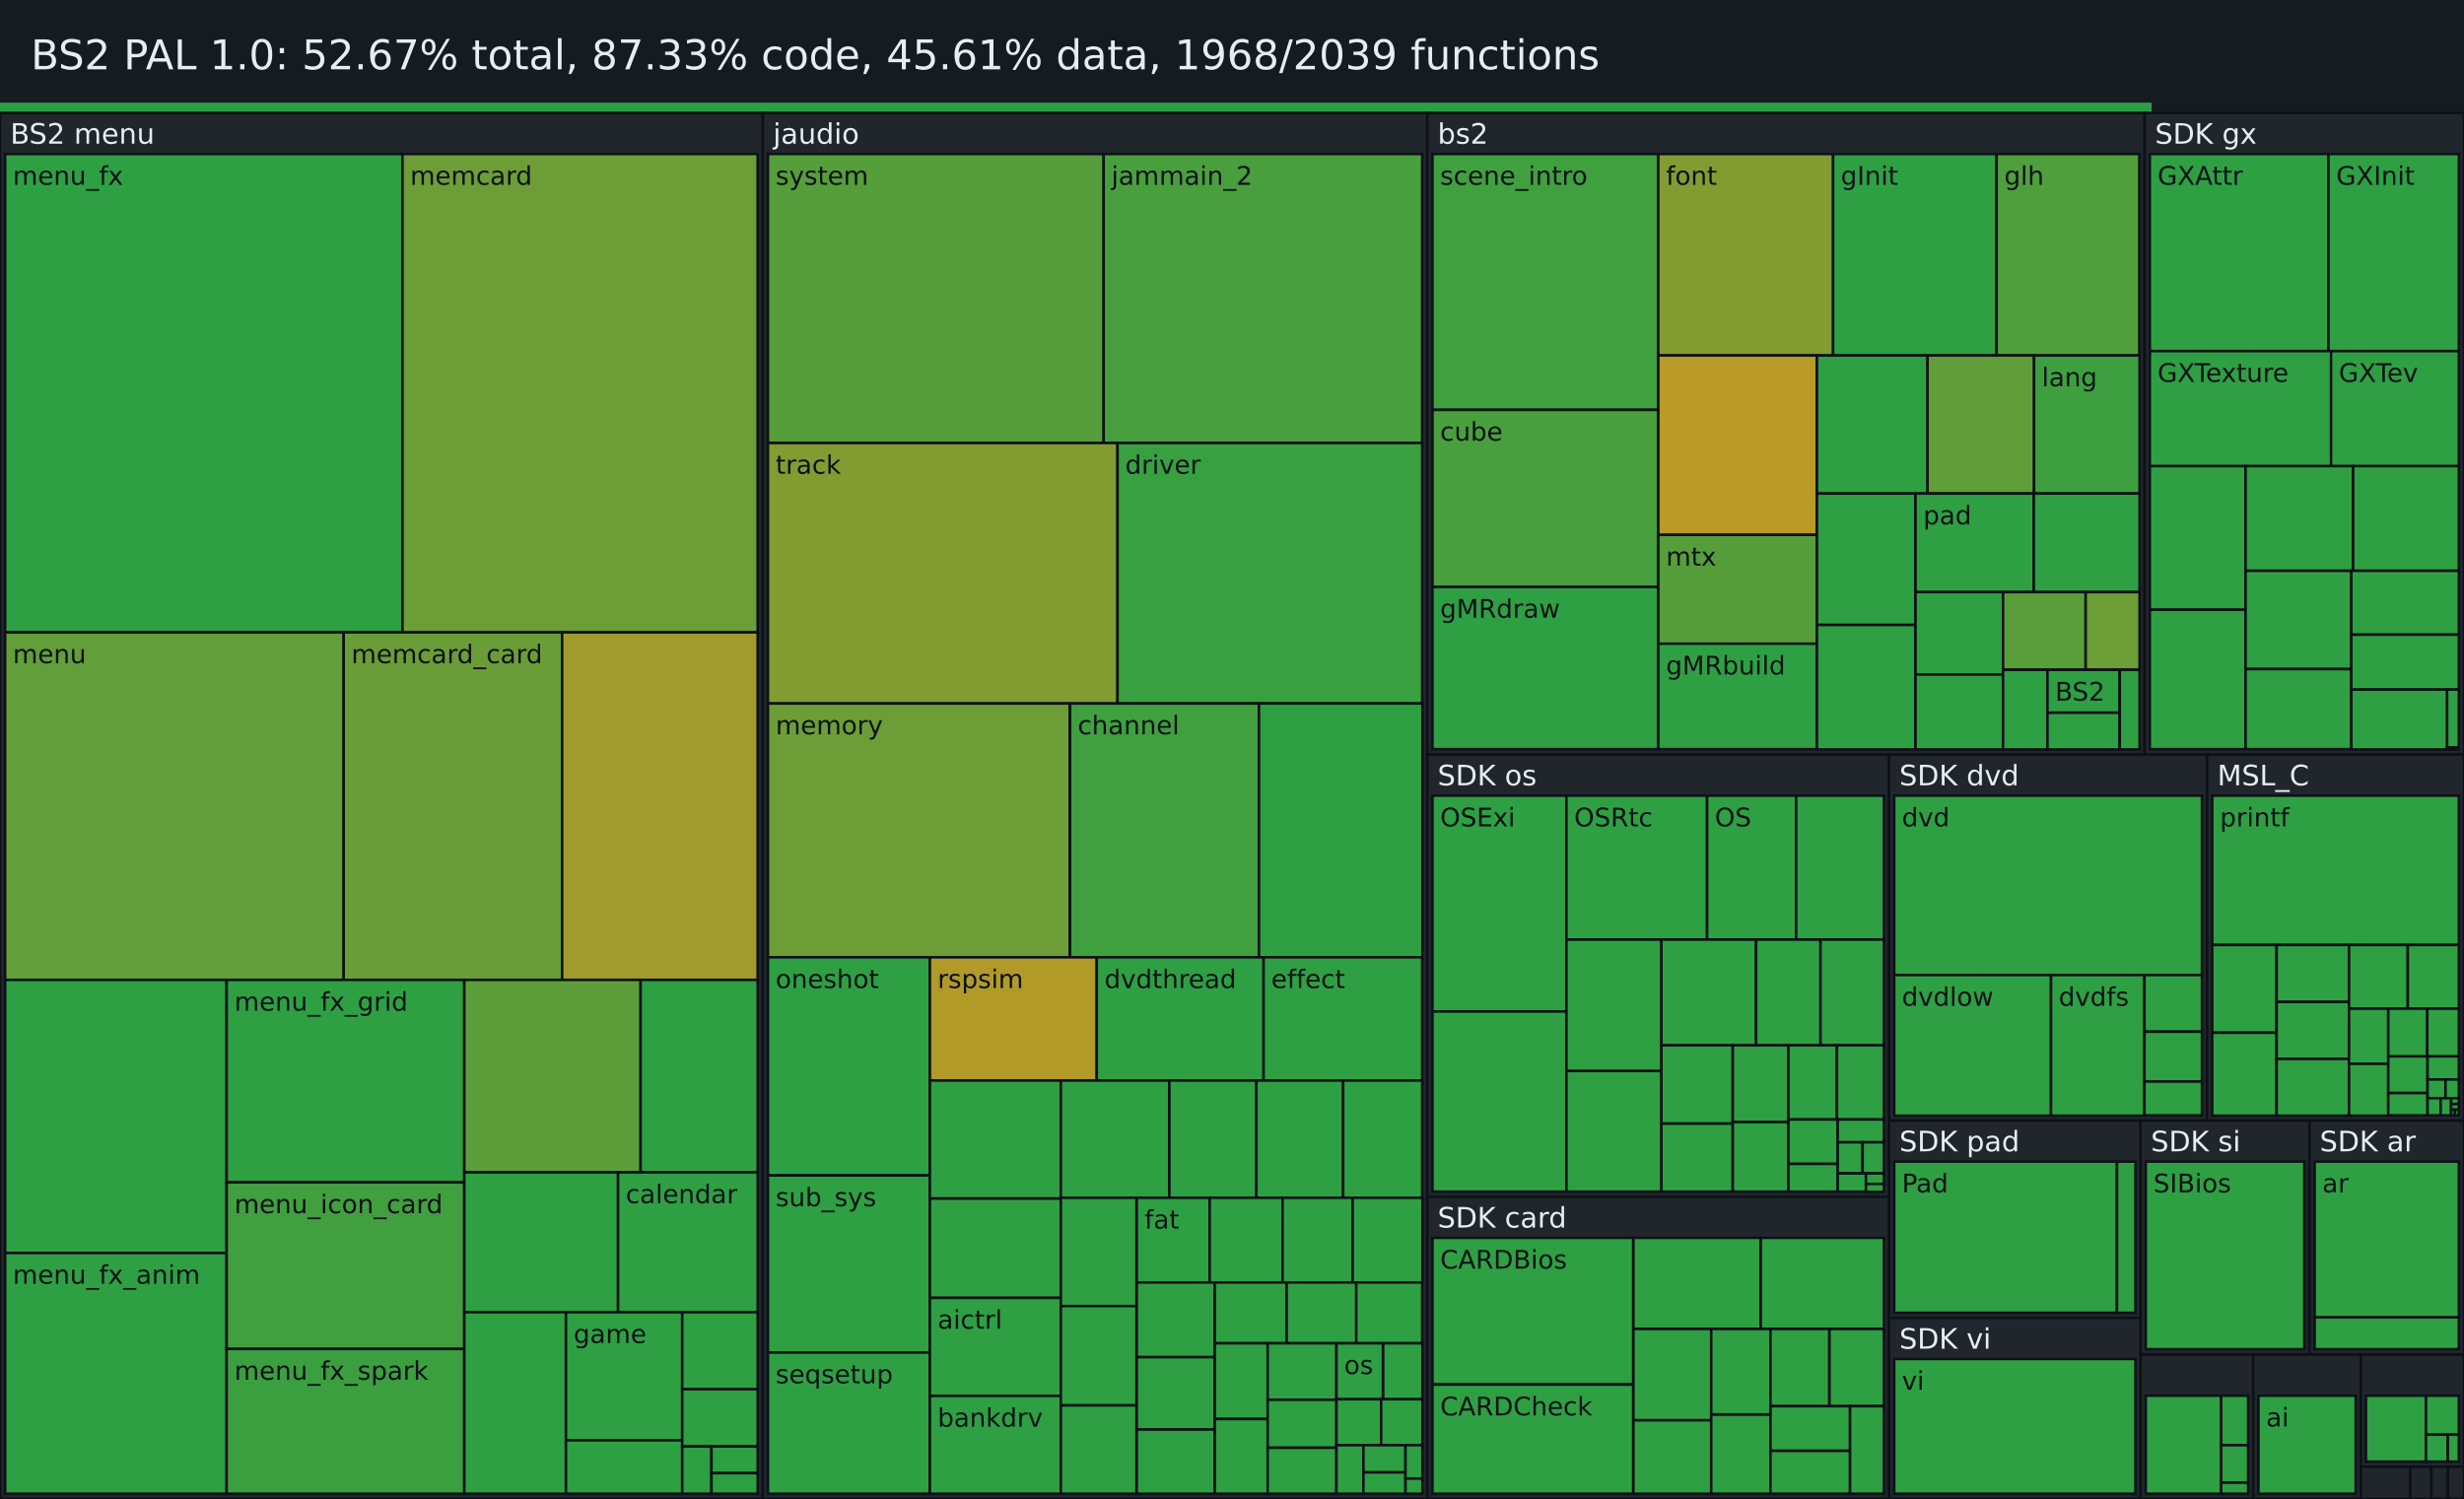
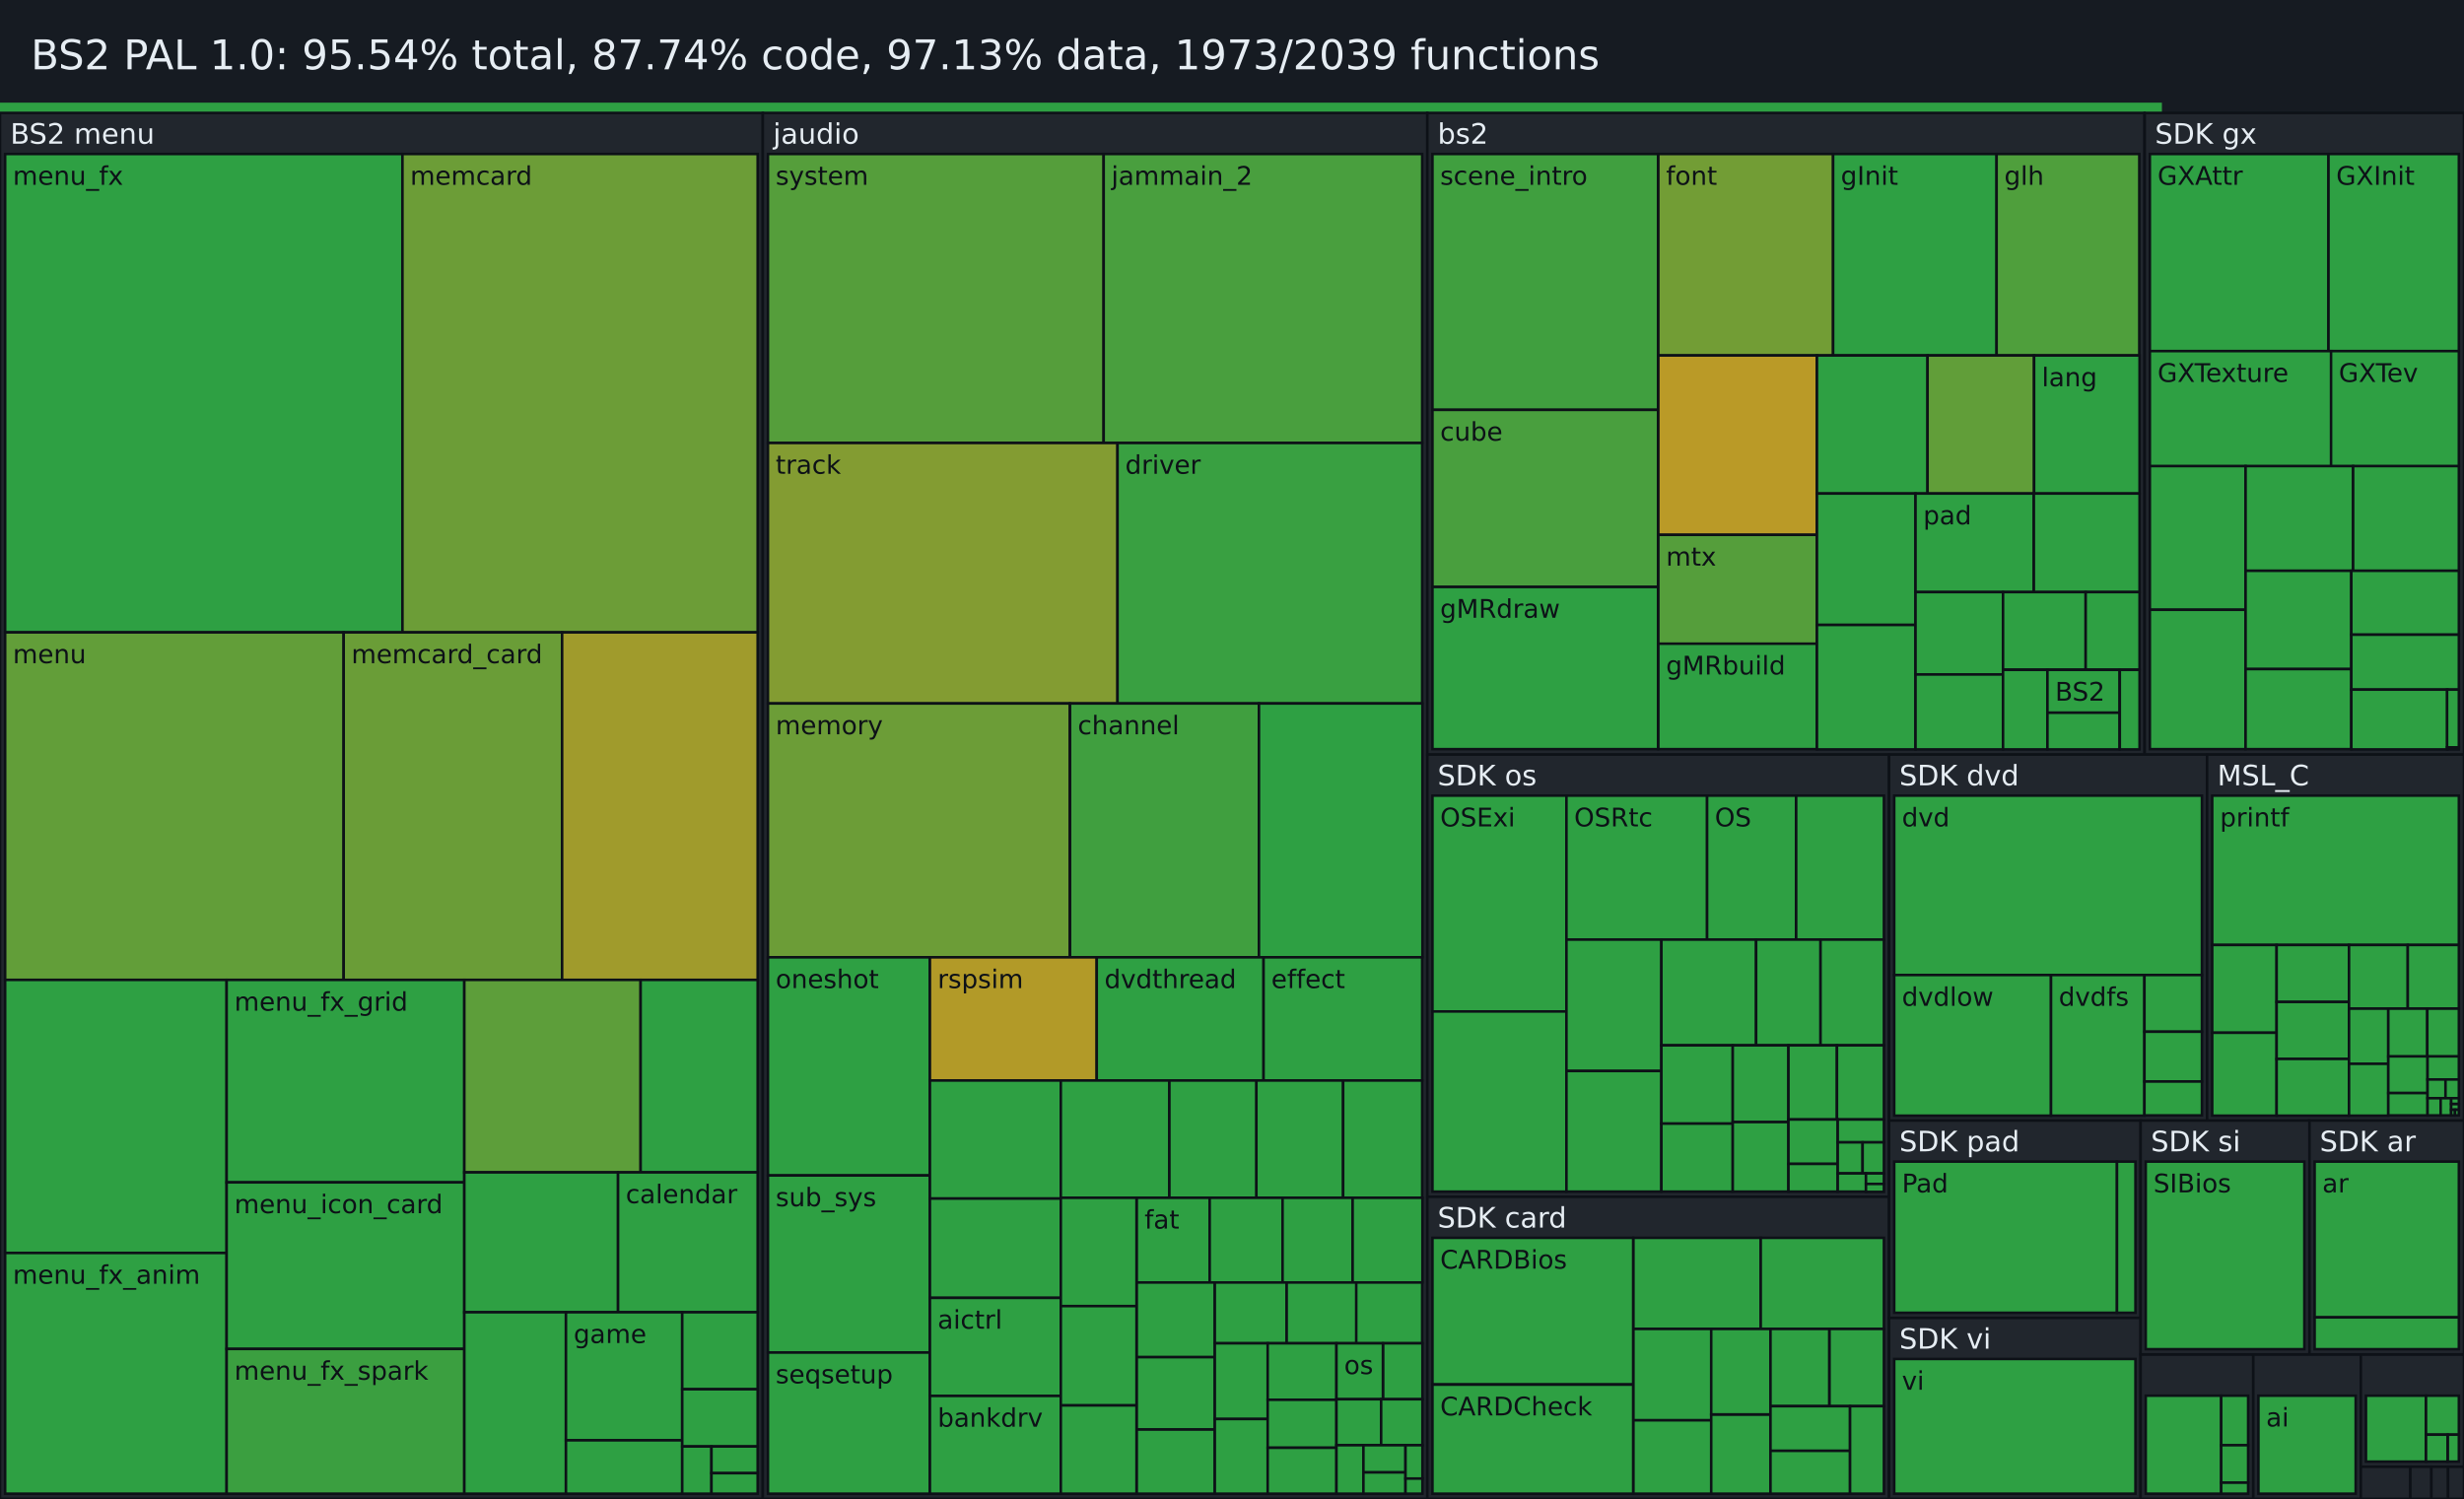
<svg xmlns="http://www.w3.org/2000/svg" width="960" height="584" font-family="Verdana,DejaVu Sans,sans-serif">
  <rect width="100%" height="100%" fill="#0d1117" />
  <rect x="0" y="0" width="960" height="44" fill="#161b22" />
-   <rect x="0" y="40" width="838.3" height="4" fill="#2ea043" />
-   <text x="12" y="27" font-size="16" fill="#e6edf3">BS2 PAL 1.0: 52.67% total, 87.33% code, 45.61% data, 1968/2039 functions</text>
+   <rect x="0" y="40" width="842.3" height="4" fill="#2ea043" />
+   <text x="12" y="27" font-size="16" fill="#e6edf3">BS2 PAL 1.0: 95.54% total, 87.74% code, 97.13% data, 1973/2039 functions</text>
  <g>
    <rect x="0.0" y="44.0" width="297.2" height="540.0" fill="#21262d" stroke="#0d1117" />
    <text x="4.0" y="56.0" font-size="11" fill="#e6edf3">BS2 menu</text>
  </g>
  <g>
    <rect x="2.0" y="60.0" width="154.8" height="186.4" fill="#2ea043" stroke="#0d1117" stroke-width="1" />
    <text x="5.0" y="72.0" font-size="10" fill="#0d1117">menu_fx</text>
  </g>
  <g>
    <rect x="156.8" y="60.0" width="138.4" height="186.4" fill="#6c9d37" stroke="#0d1117" stroke-width="1" />
    <text x="159.8" y="72.0" font-size="10" fill="#0d1117">memcard</text>
  </g>
  <g>
    <rect x="2.0" y="246.4" width="131.9" height="135.4" fill="#629e39" stroke="#0d1117" stroke-width="1" />
    <text x="5.0" y="258.4" font-size="10" fill="#0d1117">menu</text>
  </g>
  <g>
    <rect x="133.9" y="246.4" width="85.1" height="135.4" fill="#6a9d37" stroke="#0d1117" stroke-width="1" />
    <text x="136.9" y="258.4" font-size="10" fill="#0d1117">memcard_card</text>
  </g>
  <g>
    <rect x="219.0" y="246.4" width="76.2" height="135.4" fill="#a09b2c" stroke="#0d1117" stroke-width="1" />
  </g>
  <g>
    <rect x="2.0" y="381.8" width="86.3" height="106.4" fill="#2ea043" stroke="#0d1117" stroke-width="1" />
  </g>
  <g>
    <rect x="2.0" y="488.2" width="86.3" height="93.8" fill="#2ea043" stroke="#0d1117" stroke-width="1" />
    <text x="5.0" y="500.2" font-size="10" fill="#0d1117">menu_fx_anim</text>
  </g>
  <g>
    <rect x="88.3" y="381.8" width="92.6" height="78.9" fill="#2ea043" stroke="#0d1117" stroke-width="1" />
    <text x="91.3" y="393.8" font-size="10" fill="#0d1117">menu_fx_grid</text>
  </g>
  <g>
-     <rect x="88.3" y="460.7" width="92.6" height="64.9" fill="#429f3f" stroke="#0d1117" stroke-width="1" />
+     <rect x="88.3" y="460.7" width="92.6" height="64.9" fill="#2ea043" stroke="#0d1117" stroke-width="1" />
    <text x="91.3" y="472.7" font-size="10" fill="#0d1117">menu_icon_card</text>
  </g>
  <g>
    <rect x="88.3" y="525.6" width="92.6" height="56.4" fill="#3b9f40" stroke="#0d1117" stroke-width="1" />
    <text x="91.3" y="537.6" font-size="10" fill="#0d1117">menu_fx_spark</text>
  </g>
  <g>
    <rect x="180.9" y="381.8" width="68.7" height="75.0" fill="#5d9e3a" stroke="#0d1117" stroke-width="1" />
  </g>
  <g>
    <rect x="249.6" y="381.8" width="45.6" height="75.0" fill="#2ea043" stroke="#0d1117" stroke-width="1" />
  </g>
  <g>
    <rect x="180.9" y="456.8" width="59.9" height="54.5" fill="#2ea043" stroke="#0d1117" stroke-width="1" />
  </g>
  <g>
    <rect x="240.8" y="456.8" width="54.4" height="54.5" fill="#2ea043" stroke="#0d1117" stroke-width="1" />
    <text x="243.8" y="468.8" font-size="10" fill="#0d1117">calendar</text>
  </g>
  <g>
    <rect x="180.9" y="511.3" width="39.6" height="70.7" fill="#2ea043" stroke="#0d1117" stroke-width="1" />
  </g>
  <g>
    <rect x="220.5" y="511.3" width="45.3" height="49.9" fill="#2ea043" stroke="#0d1117" stroke-width="1" />
    <text x="223.5" y="523.3" font-size="10" fill="#0d1117">game</text>
  </g>
  <g>
    <rect x="220.5" y="561.2" width="45.3" height="20.8" fill="#2ea043" stroke="#0d1117" stroke-width="1" />
  </g>
  <g>
    <rect x="265.8" y="511.3" width="29.4" height="30.0" fill="#2ea043" stroke="#0d1117" stroke-width="1" />
  </g>
  <g>
    <rect x="265.8" y="541.3" width="29.4" height="22.3" fill="#2ea043" stroke="#0d1117" stroke-width="1" />
  </g>
  <g>
    <rect x="265.8" y="563.6" width="11.4" height="18.4" fill="#2ea043" stroke="#0d1117" stroke-width="1" />
  </g>
  <g>
    <rect x="277.2" y="563.6" width="18.0" height="10.4" fill="#2ea043" stroke="#0d1117" stroke-width="1" />
  </g>
  <g>
    <rect x="277.2" y="574.0" width="18.0" height="8.0" fill="#2ea043" stroke="#0d1117" stroke-width="1" />
  </g>
  <g>
    <rect x="297.2" y="44.0" width="258.9" height="540.0" fill="#21262d" stroke="#0d1117" />
    <text x="301.2" y="56.0" font-size="11" fill="#e6edf3">jaudio</text>
  </g>
  <g>
    <rect x="299.2" y="60.0" width="130.8" height="112.6" fill="#559e3b" stroke="#0d1117" stroke-width="1" />
    <text x="302.2" y="72.0" font-size="10" fill="#0d1117">system</text>
  </g>
  <g>
    <rect x="430.0" y="60.0" width="124.1" height="112.6" fill="#499f3e" stroke="#0d1117" stroke-width="1" />
    <text x="433.0" y="72.0" font-size="10" fill="#0d1117">jammain_2</text>
  </g>
  <g>
    <rect x="299.2" y="172.6" width="136.2" height="101.5" fill="#839c32" stroke="#0d1117" stroke-width="1" />
    <text x="302.2" y="184.6" font-size="10" fill="#0d1117">track</text>
  </g>
  <g>
    <rect x="435.4" y="172.6" width="118.7" height="101.5" fill="#39a041" stroke="#0d1117" stroke-width="1" />
    <text x="438.4" y="184.6" font-size="10" fill="#0d1117">driver</text>
  </g>
  <g>
    <rect x="299.2" y="274.1" width="117.6" height="98.9" fill="#6c9d37" stroke="#0d1117" stroke-width="1" />
    <text x="302.2" y="286.1" font-size="10" fill="#0d1117">memory</text>
  </g>
  <g>
    <rect x="416.9" y="274.1" width="73.6" height="98.9" fill="#409f3f" stroke="#0d1117" stroke-width="1" />
    <text x="419.9" y="286.1" font-size="10" fill="#0d1117">channel</text>
  </g>
  <g>
    <rect x="490.5" y="274.1" width="63.7" height="98.9" fill="#2ea043" stroke="#0d1117" stroke-width="1" />
  </g>
  <g>
    <rect x="299.2" y="373.0" width="63.1" height="85.0" fill="#2ea043" stroke="#0d1117" stroke-width="1" />
    <text x="302.2" y="385.0" font-size="10" fill="#0d1117">oneshot</text>
  </g>
  <g>
    <rect x="299.2" y="458.0" width="63.1" height="69.0" fill="#2ea043" stroke="#0d1117" stroke-width="1" />
    <text x="302.2" y="470.0" font-size="10" fill="#0d1117">sub_sys</text>
  </g>
  <g>
    <rect x="299.2" y="527.0" width="63.1" height="55.0" fill="#2ea043" stroke="#0d1117" stroke-width="1" />
    <text x="302.2" y="539.0" font-size="10" fill="#0d1117">seqsetup</text>
  </g>
  <g>
    <rect x="362.3" y="373.0" width="65.0" height="48.0" fill="#b29a28" stroke="#0d1117" stroke-width="1" />
    <text x="365.3" y="385.0" font-size="10" fill="#0d1117">rspsim</text>
  </g>
  <g>
    <rect x="427.3" y="373.0" width="65.0" height="48.0" fill="#2ea043" stroke="#0d1117" stroke-width="1" />
    <text x="430.3" y="385.0" font-size="10" fill="#0d1117">dvdthread</text>
  </g>
  <g>
    <rect x="492.3" y="373.0" width="61.8" height="48.0" fill="#2ea043" stroke="#0d1117" stroke-width="1" />
    <text x="495.3" y="385.0" font-size="10" fill="#0d1117">effect</text>
  </g>
  <g>
    <rect x="362.3" y="421.0" width="51.0" height="46.0" fill="#2ea043" stroke="#0d1117" stroke-width="1" />
  </g>
  <g>
    <rect x="362.3" y="467.0" width="51.0" height="38.7" fill="#2ea043" stroke="#0d1117" stroke-width="1" />
  </g>
  <g>
    <rect x="362.3" y="505.7" width="51.0" height="38.2" fill="#2ea043" stroke="#0d1117" stroke-width="1" />
    <text x="365.3" y="517.7" font-size="10" fill="#0d1117">aictrl</text>
  </g>
  <g>
    <rect x="362.3" y="543.9" width="51.0" height="38.1" fill="#2ea043" stroke="#0d1117" stroke-width="1" />
    <text x="365.3" y="555.9" font-size="10" fill="#0d1117">bankdrv</text>
  </g>
  <g>
    <rect x="413.3" y="421.0" width="42.3" height="45.7" fill="#2ea043" stroke="#0d1117" stroke-width="1" />
  </g>
  <g>
    <rect x="455.6" y="421.0" width="34.0" height="45.7" fill="#2ea043" stroke="#0d1117" stroke-width="1" />
  </g>
  <g>
    <rect x="489.5" y="421.0" width="33.8" height="45.7" fill="#2ea043" stroke="#0d1117" stroke-width="1" />
  </g>
  <g>
    <rect x="523.3" y="421.0" width="30.8" height="45.7" fill="#2ea043" stroke="#0d1117" stroke-width="1" />
  </g>
  <g>
    <rect x="413.3" y="466.7" width="29.5" height="42.2" fill="#2ea043" stroke="#0d1117" stroke-width="1" />
  </g>
  <g>
    <rect x="413.3" y="508.9" width="29.5" height="38.7" fill="#2ea043" stroke="#0d1117" stroke-width="1" />
  </g>
  <g>
    <rect x="413.3" y="547.6" width="29.5" height="34.4" fill="#2ea043" stroke="#0d1117" stroke-width="1" />
  </g>
  <g>
    <rect x="442.9" y="466.7" width="28.5" height="33.0" fill="#2ea043" stroke="#0d1117" stroke-width="1" />
    <text x="445.9" y="478.7" font-size="10" fill="#0d1117">fat</text>
  </g>
  <g>
    <rect x="471.3" y="466.7" width="28.4" height="33.0" fill="#2ea043" stroke="#0d1117" stroke-width="1" />
  </g>
  <g>
    <rect x="499.7" y="466.7" width="27.3" height="33.0" fill="#2ea043" stroke="#0d1117" stroke-width="1" />
  </g>
  <g>
    <rect x="527.0" y="466.7" width="27.2" height="33.0" fill="#2ea043" stroke="#0d1117" stroke-width="1" />
  </g>
  <g>
    <rect x="442.9" y="499.7" width="30.4" height="29.1" fill="#2ea043" stroke="#0d1117" stroke-width="1" />
  </g>
  <g>
    <rect x="442.9" y="528.8" width="30.4" height="28.2" fill="#2ea043" stroke="#0d1117" stroke-width="1" />
  </g>
  <g>
    <rect x="442.9" y="557.0" width="30.4" height="25.0" fill="#2ea043" stroke="#0d1117" stroke-width="1" />
  </g>
  <g>
    <rect x="473.3" y="499.7" width="28.0" height="23.7" fill="#2ea043" stroke="#0d1117" stroke-width="1" />
  </g>
  <g>
    <rect x="501.3" y="499.7" width="27.2" height="23.7" fill="#2ea043" stroke="#0d1117" stroke-width="1" />
  </g>
  <g>
    <rect x="528.4" y="499.7" width="25.7" height="23.7" fill="#2ea043" stroke="#0d1117" stroke-width="1" />
  </g>
  <g>
    <rect x="473.3" y="523.4" width="20.7" height="29.5" fill="#2ea043" stroke="#0d1117" stroke-width="1" />
  </g>
  <g>
    <rect x="473.3" y="552.9" width="20.7" height="29.1" fill="#2ea043" stroke="#0d1117" stroke-width="1" />
  </g>
  <g>
    <rect x="493.9" y="523.4" width="26.8" height="22.0" fill="#2ea043" stroke="#0d1117" stroke-width="1" />
  </g>
  <g>
    <rect x="493.9" y="545.4" width="26.8" height="18.7" fill="#2ea043" stroke="#0d1117" stroke-width="1" />
  </g>
  <g>
    <rect x="493.9" y="564.1" width="26.8" height="17.9" fill="#2ea043" stroke="#0d1117" stroke-width="1" />
  </g>
  <g>
    <rect x="520.7" y="523.4" width="18.1" height="21.8" fill="#2ea043" stroke="#0d1117" stroke-width="1" />
    <text x="523.7" y="535.4" font-size="10" fill="#0d1117">os</text>
  </g>
  <g>
    <rect x="538.9" y="523.4" width="15.3" height="21.8" fill="#2ea043" stroke="#0d1117" stroke-width="1" />
  </g>
  <g>
    <rect x="520.7" y="545.2" width="17.4" height="17.9" fill="#2ea043" stroke="#0d1117" stroke-width="1" />
  </g>
  <g>
    <rect x="538.1" y="545.2" width="16.1" height="17.9" fill="#2ea043" stroke="#0d1117" stroke-width="1" />
  </g>
  <g>
    <rect x="520.7" y="563.1" width="10.5" height="18.9" fill="#2ea043" stroke="#0d1117" stroke-width="1" />
  </g>
  <g>
    <rect x="531.2" y="563.1" width="16.4" height="10.6" fill="#2ea043" stroke="#0d1117" stroke-width="1" />
  </g>
  <g>
    <rect x="531.2" y="573.7" width="16.4" height="8.3" fill="#2ea043" stroke="#0d1117" stroke-width="1" />
  </g>
  <g>
    <rect x="547.6" y="563.1" width="6.6" height="13.0" fill="#2ea043" stroke="#0d1117" stroke-width="1" />
  </g>
  <g>
    <rect x="547.6" y="576.1" width="6.6" height="5.9" fill="#2ea043" stroke="#0d1117" stroke-width="1" />
  </g>
  <g>
    <rect x="556.1" y="44.0" width="279.4" height="250.0" fill="#21262d" stroke="#0d1117" />
    <text x="560.1" y="56.0" font-size="11" fill="#e6edf3">bs2</text>
  </g>
  <g>
    <rect x="558.1" y="60.0" width="87.9" height="99.7" fill="#409f3f" stroke="#0d1117" stroke-width="1" />
    <text x="561.1" y="72.0" font-size="10" fill="#0d1117">scene_intro</text>
  </g>
  <g>
    <rect x="558.1" y="159.7" width="87.9" height="69.0" fill="#499f3e" stroke="#0d1117" stroke-width="1" />
    <text x="561.1" y="171.7" font-size="10" fill="#0d1117">cube</text>
  </g>
  <g>
    <rect x="558.1" y="228.7" width="87.9" height="63.2" fill="#2ea043" stroke="#0d1117" stroke-width="1" />
    <text x="561.1" y="240.7" font-size="10" fill="#0d1117">gMRdraw</text>
  </g>
  <g>
-     <rect x="646.1" y="60.0" width="68.1" height="78.5" fill="#829c32" stroke="#0d1117" stroke-width="1" />
+     <rect x="646.1" y="60.0" width="68.1" height="78.5" fill="#729d35" stroke="#0d1117" stroke-width="1" />
    <text x="649.1" y="72.0" font-size="10" fill="#0d1117">font</text>
  </g>
  <g>
    <rect x="714.2" y="60.0" width="63.7" height="78.5" fill="#2ea043" stroke="#0d1117" stroke-width="1" />
    <text x="717.2" y="72.0" font-size="10" fill="#0d1117">gInit</text>
  </g>
  <g>
    <rect x="777.9" y="60.0" width="55.6" height="78.5" fill="#4f9f3c" stroke="#0d1117" stroke-width="1" />
    <text x="780.9" y="72.0" font-size="10" fill="#0d1117">glh</text>
  </g>
  <g>
    <rect x="646.1" y="138.5" width="61.8" height="69.9" fill="#ba9a27" stroke="#0d1117" stroke-width="1" />
  </g>
  <g>
    <rect x="646.1" y="208.4" width="61.8" height="42.5" fill="#559e3b" stroke="#0d1117" stroke-width="1" />
    <text x="649.1" y="220.4" font-size="10" fill="#0d1117">mtx</text>
  </g>
  <g>
    <rect x="646.1" y="250.8" width="61.8" height="41.1" fill="#2ea043" stroke="#0d1117" stroke-width="1" />
    <text x="649.1" y="262.8" font-size="10" fill="#0d1117">gMRbuild</text>
  </g>
  <g>
    <rect x="707.9" y="138.5" width="43.1" height="53.8" fill="#2ea043" stroke="#0d1117" stroke-width="1" />
  </g>
  <g>
    <rect x="751.0" y="138.5" width="41.5" height="53.8" fill="#619e39" stroke="#0d1117" stroke-width="1" />
  </g>
  <g>
-     <rect x="792.5" y="138.5" width="41.1" height="53.8" fill="#3e9f40" stroke="#0d1117" stroke-width="1" />
+     <rect x="792.5" y="138.5" width="41.1" height="53.8" fill="#2ea043" stroke="#0d1117" stroke-width="1" />
    <text x="795.5" y="150.5" font-size="10" fill="#0d1117">lang</text>
  </g>
  <g>
    <rect x="707.9" y="192.3" width="38.4" height="51.2" fill="#2ea043" stroke="#0d1117" stroke-width="1" />
  </g>
  <g>
    <rect x="707.9" y="243.5" width="38.4" height="48.5" fill="#2ea043" stroke="#0d1117" stroke-width="1" />
  </g>
  <g>
    <rect x="746.3" y="192.3" width="46.1" height="38.4" fill="#2ea043" stroke="#0d1117" stroke-width="1" />
    <text x="749.3" y="204.3" font-size="10" fill="#0d1117">pad</text>
  </g>
  <g>
    <rect x="792.4" y="192.3" width="41.2" height="38.4" fill="#2ea043" stroke="#0d1117" stroke-width="1" />
  </g>
  <g>
    <rect x="746.3" y="230.7" width="34.1" height="32.1" fill="#2ea043" stroke="#0d1117" stroke-width="1" />
  </g>
  <g>
    <rect x="746.3" y="262.8" width="34.1" height="29.2" fill="#2ea043" stroke="#0d1117" stroke-width="1" />
  </g>
  <g>
-     <rect x="780.4" y="230.7" width="32.2" height="30.2" fill="#599e3a" stroke="#0d1117" stroke-width="1" />
-   </g>
-   <g>
-     <rect x="812.6" y="230.7" width="21.0" height="30.2" fill="#6d9d36" stroke="#0d1117" stroke-width="1" />
+     <rect x="780.4" y="230.7" width="32.2" height="30.2" fill="#2ea043" stroke="#0d1117" stroke-width="1" />
+   </g>
+   <g>
+     <rect x="812.6" y="230.7" width="21.0" height="30.2" fill="#2ea043" stroke="#0d1117" stroke-width="1" />
  </g>
  <g>
    <rect x="780.4" y="261.0" width="17.3" height="31.0" fill="#2ea043" stroke="#0d1117" stroke-width="1" />
  </g>
  <g>
    <rect x="797.7" y="261.0" width="28.1" height="16.7" fill="#2ea043" stroke="#0d1117" stroke-width="1" />
    <text x="800.7" y="273.0" font-size="10" fill="#0d1117">BS2</text>
  </g>
  <g>
    <rect x="797.7" y="277.7" width="28.1" height="14.3" fill="#2ea043" stroke="#0d1117" stroke-width="1" />
  </g>
  <g>
    <rect x="825.9" y="261.0" width="7.7" height="31.0" fill="#2ea043" stroke="#0d1117" stroke-width="1" />
  </g>
  <g>
    <rect x="835.6" y="44.0" width="124.4" height="250.0" fill="#21262d" stroke="#0d1117" />
    <text x="839.6" y="56.0" font-size="11" fill="#e6edf3">SDK gx</text>
  </g>
  <g>
    <rect x="837.6" y="60.0" width="69.6" height="76.8" fill="#2ea043" stroke="#0d1117" stroke-width="1" />
    <text x="840.6" y="72.0" font-size="10" fill="#0d1117">GXAttr</text>
  </g>
  <g>
    <rect x="907.2" y="60.0" width="50.8" height="76.8" fill="#2ea043" stroke="#0d1117" stroke-width="1" />
    <text x="910.2" y="72.0" font-size="10" fill="#0d1117">GXInit</text>
  </g>
  <g>
    <rect x="837.6" y="136.8" width="70.7" height="44.9" fill="#2ea043" stroke="#0d1117" stroke-width="1" />
    <text x="840.6" y="148.8" font-size="10" fill="#0d1117">GXTexture</text>
  </g>
  <g>
    <rect x="908.2" y="136.8" width="49.8" height="44.9" fill="#2ea043" stroke="#0d1117" stroke-width="1" />
    <text x="911.2" y="148.8" font-size="10" fill="#0d1117">GXTev</text>
  </g>
  <g>
    <rect x="837.6" y="181.6" width="37.3" height="56.0" fill="#2ea043" stroke="#0d1117" stroke-width="1" />
  </g>
  <g>
    <rect x="837.6" y="237.6" width="37.3" height="54.3" fill="#2ea043" stroke="#0d1117" stroke-width="1" />
  </g>
  <g>
    <rect x="874.9" y="181.6" width="41.9" height="40.8" fill="#2ea043" stroke="#0d1117" stroke-width="1" />
  </g>
  <g>
    <rect x="916.8" y="181.6" width="41.2" height="40.8" fill="#2ea043" stroke="#0d1117" stroke-width="1" />
  </g>
  <g>
    <rect x="874.9" y="222.4" width="41.2" height="38.3" fill="#2ea043" stroke="#0d1117" stroke-width="1" />
  </g>
  <g>
    <rect x="874.9" y="260.7" width="41.2" height="31.2" fill="#2ea043" stroke="#0d1117" stroke-width="1" />
  </g>
  <g>
    <rect x="916.1" y="222.4" width="41.9" height="24.9" fill="#2ea043" stroke="#0d1117" stroke-width="1" />
  </g>
  <g>
    <rect x="916.1" y="247.3" width="41.9" height="21.4" fill="#2ea043" stroke="#0d1117" stroke-width="1" />
  </g>
  <g>
    <rect x="916.1" y="268.7" width="37.4" height="23.3" fill="#2ea043" stroke="#0d1117" stroke-width="1" />
  </g>
  <g>
    <rect x="953.4" y="268.7" width="4.6" height="22.5" fill="#2ea043" stroke="#0d1117" stroke-width="1" />
  </g>
  <g>
    <rect x="953.4" y="291.2" width="4.6" height="0.8" fill="#2ea043" stroke="#0d1117" stroke-width="1" />
  </g>
  <g>
    <rect x="556.1" y="294.0" width="179.9" height="172.4" fill="#21262d" stroke="#0d1117" />
    <text x="560.1" y="306.0" font-size="11" fill="#e6edf3">SDK os</text>
  </g>
  <g>
    <rect x="558.1" y="310.0" width="52.2" height="84.1" fill="#2ea043" stroke="#0d1117" stroke-width="1" />
    <text x="561.1" y="322.0" font-size="10" fill="#0d1117">OSExi</text>
  </g>
  <g>
    <rect x="558.1" y="394.1" width="52.2" height="70.2" fill="#2ea043" stroke="#0d1117" stroke-width="1" />
  </g>
  <g>
    <rect x="610.3" y="310.0" width="54.8" height="56.2" fill="#2ea043" stroke="#0d1117" stroke-width="1" />
    <text x="613.3" y="322.0" font-size="10" fill="#0d1117">OSRtc</text>
  </g>
  <g>
    <rect x="665.1" y="310.0" width="34.7" height="56.2" fill="#2ea043" stroke="#0d1117" stroke-width="1" />
    <text x="668.1" y="322.0" font-size="10" fill="#0d1117">OS</text>
  </g>
  <g>
    <rect x="699.8" y="310.0" width="34.2" height="56.2" fill="#2ea043" stroke="#0d1117" stroke-width="1" />
  </g>
  <g>
    <rect x="610.3" y="366.1" width="37.0" height="51.2" fill="#2ea043" stroke="#0d1117" stroke-width="1" />
  </g>
  <g>
    <rect x="610.3" y="417.3" width="37.0" height="47.0" fill="#2ea043" stroke="#0d1117" stroke-width="1" />
  </g>
  <g>
    <rect x="647.3" y="366.1" width="36.9" height="41.2" fill="#2ea043" stroke="#0d1117" stroke-width="1" />
  </g>
  <g>
    <rect x="684.2" y="366.1" width="25.1" height="41.2" fill="#2ea043" stroke="#0d1117" stroke-width="1" />
  </g>
  <g>
    <rect x="709.3" y="366.1" width="24.7" height="41.2" fill="#2ea043" stroke="#0d1117" stroke-width="1" />
  </g>
  <g>
    <rect x="647.3" y="407.3" width="27.8" height="30.5" fill="#2ea043" stroke="#0d1117" stroke-width="1" />
  </g>
  <g>
    <rect x="647.3" y="437.8" width="27.8" height="26.5" fill="#2ea043" stroke="#0d1117" stroke-width="1" />
  </g>
  <g>
    <rect x="675.1" y="407.3" width="21.7" height="29.9" fill="#2ea043" stroke="#0d1117" stroke-width="1" />
  </g>
  <g>
    <rect x="675.1" y="437.2" width="21.7" height="27.1" fill="#2ea043" stroke="#0d1117" stroke-width="1" />
  </g>
  <g>
    <rect x="696.8" y="407.3" width="18.9" height="28.9" fill="#2ea043" stroke="#0d1117" stroke-width="1" />
  </g>
  <g>
    <rect x="715.7" y="407.3" width="18.3" height="28.9" fill="#2ea043" stroke="#0d1117" stroke-width="1" />
  </g>
  <g>
    <rect x="696.8" y="436.2" width="19.2" height="17.3" fill="#2ea043" stroke="#0d1117" stroke-width="1" />
  </g>
  <g>
    <rect x="696.8" y="453.5" width="19.2" height="10.8" fill="#2ea043" stroke="#0d1117" stroke-width="1" />
  </g>
  <g>
    <rect x="716.0" y="436.2" width="18.0" height="8.9" fill="#2ea043" stroke="#0d1117" stroke-width="1" />
  </g>
  <g>
    <rect x="716.0" y="445.1" width="9.7" height="12.1" fill="#2ea043" stroke="#0d1117" stroke-width="1" />
  </g>
  <g>
    <rect x="725.7" y="445.1" width="8.3" height="12.1" fill="#2ea043" stroke="#0d1117" stroke-width="1" />
  </g>
  <g>
    <rect x="716.0" y="457.2" width="11.0" height="7.1" fill="#2ea043" stroke="#0d1117" stroke-width="1" />
  </g>
  <g>
    <rect x="727.0" y="457.2" width="7.0" height="4.1" fill="#2ea043" stroke="#0d1117" stroke-width="1" />
  </g>
  <g>
    <rect x="727.0" y="461.3" width="7.0" height="3.1" fill="#2ea043" stroke="#0d1117" stroke-width="1" />
  </g>
  <g>
    <rect x="556.1" y="466.3" width="179.9" height="117.7" fill="#21262d" stroke="#0d1117" />
    <text x="560.1" y="478.3" font-size="11" fill="#e6edf3">SDK card</text>
  </g>
  <g>
    <rect x="558.1" y="482.3" width="78.2" height="57.1" fill="#2ea043" stroke="#0d1117" stroke-width="1" />
    <text x="561.1" y="494.3" font-size="10" fill="#0d1117">CARDBios</text>
  </g>
  <g>
    <rect x="558.1" y="539.5" width="78.2" height="42.5" fill="#2ea043" stroke="#0d1117" stroke-width="1" />
    <text x="561.1" y="551.5" font-size="10" fill="#0d1117">CARDCheck</text>
  </g>
  <g>
    <rect x="636.4" y="482.3" width="49.6" height="35.5" fill="#2ea043" stroke="#0d1117" stroke-width="1" />
  </g>
  <g>
    <rect x="686.0" y="482.3" width="48.0" height="35.5" fill="#2ea043" stroke="#0d1117" stroke-width="1" />
  </g>
  <g>
    <rect x="636.4" y="517.8" width="30.4" height="35.6" fill="#2ea043" stroke="#0d1117" stroke-width="1" />
  </g>
  <g>
    <rect x="636.4" y="553.4" width="30.4" height="28.6" fill="#2ea043" stroke="#0d1117" stroke-width="1" />
  </g>
  <g>
    <rect x="666.7" y="517.8" width="23.1" height="33.3" fill="#2ea043" stroke="#0d1117" stroke-width="1" />
  </g>
  <g>
    <rect x="666.7" y="551.2" width="23.1" height="30.8" fill="#2ea043" stroke="#0d1117" stroke-width="1" />
  </g>
  <g>
    <rect x="689.8" y="517.8" width="22.9" height="30.1" fill="#2ea043" stroke="#0d1117" stroke-width="1" />
  </g>
  <g>
    <rect x="712.8" y="517.8" width="21.2" height="30.1" fill="#2ea043" stroke="#0d1117" stroke-width="1" />
  </g>
  <g>
    <rect x="689.8" y="547.9" width="31.0" height="17.4" fill="#2ea043" stroke="#0d1117" stroke-width="1" />
  </g>
  <g>
    <rect x="689.8" y="565.3" width="31.0" height="16.7" fill="#2ea043" stroke="#0d1117" stroke-width="1" />
  </g>
  <g>
    <rect x="720.8" y="547.9" width="13.2" height="34.1" fill="#2ea043" stroke="#0d1117" stroke-width="1" />
  </g>
  <g>
    <rect x="736.0" y="294.0" width="123.9" height="142.7" fill="#21262d" stroke="#0d1117" />
    <text x="740.0" y="306.0" font-size="11" fill="#e6edf3">SDK dvd</text>
  </g>
  <g>
    <rect x="738.0" y="310.0" width="119.9" height="69.9" fill="#2ea043" stroke="#0d1117" stroke-width="1" />
    <text x="741.0" y="322.0" font-size="10" fill="#0d1117">dvd</text>
  </g>
  <g>
    <rect x="738.0" y="379.9" width="61.1" height="54.8" fill="#2ea043" stroke="#0d1117" stroke-width="1" />
    <text x="741.0" y="391.9" font-size="10" fill="#0d1117">dvdlow</text>
  </g>
  <g>
    <rect x="799.1" y="379.9" width="36.4" height="54.8" fill="#2ea043" stroke="#0d1117" stroke-width="1" />
    <text x="802.1" y="391.9" font-size="10" fill="#0d1117">dvdfs</text>
  </g>
  <g>
    <rect x="835.5" y="379.9" width="22.4" height="22.1" fill="#2ea043" stroke="#0d1117" stroke-width="1" />
  </g>
  <g>
    <rect x="835.5" y="402.0" width="22.4" height="19.4" fill="#2ea043" stroke="#0d1117" stroke-width="1" />
  </g>
  <g>
    <rect x="835.5" y="421.4" width="22.4" height="13.2" fill="#2ea043" stroke="#0d1117" stroke-width="1" />
  </g>
  <g>
    <rect x="859.9" y="294.0" width="100.1" height="142.7" fill="#21262d" stroke="#0d1117" />
    <text x="863.9" y="306.0" font-size="11" fill="#e6edf3">MSL_C</text>
  </g>
  <g>
    <rect x="861.9" y="310.0" width="96.1" height="58.2" fill="#2ea043" stroke="#0d1117" stroke-width="1" />
    <text x="864.9" y="322.0" font-size="10" fill="#0d1117">printf</text>
  </g>
  <g>
    <rect x="861.9" y="368.2" width="25.1" height="34.2" fill="#2ea043" stroke="#0d1117" stroke-width="1" />
  </g>
  <g>
    <rect x="861.9" y="402.4" width="25.1" height="32.3" fill="#2ea043" stroke="#0d1117" stroke-width="1" />
  </g>
  <g>
    <rect x="887.0" y="368.2" width="28.2" height="22.2" fill="#2ea043" stroke="#0d1117" stroke-width="1" />
  </g>
  <g>
    <rect x="887.0" y="390.4" width="28.2" height="22.2" fill="#2ea043" stroke="#0d1117" stroke-width="1" />
  </g>
  <g>
    <rect x="887.0" y="412.6" width="28.2" height="22.1" fill="#2ea043" stroke="#0d1117" stroke-width="1" />
  </g>
  <g>
    <rect x="915.2" y="368.2" width="22.9" height="24.8" fill="#2ea043" stroke="#0d1117" stroke-width="1" />
  </g>
  <g>
    <rect x="938.1" y="368.2" width="19.9" height="24.8" fill="#2ea043" stroke="#0d1117" stroke-width="1" />
  </g>
  <g>
    <rect x="915.2" y="393.0" width="15.3" height="21.5" fill="#2ea043" stroke="#0d1117" stroke-width="1" />
  </g>
  <g>
    <rect x="915.2" y="414.5" width="15.3" height="20.2" fill="#2ea043" stroke="#0d1117" stroke-width="1" />
  </g>
  <g>
    <rect x="930.5" y="393.0" width="15.2" height="18.7" fill="#2ea043" stroke="#0d1117" stroke-width="1" />
  </g>
  <g>
    <rect x="945.7" y="393.0" width="12.3" height="18.7" fill="#2ea043" stroke="#0d1117" stroke-width="1" />
  </g>
  <g>
    <rect x="930.5" y="411.6" width="15.3" height="14.3" fill="#2ea043" stroke="#0d1117" stroke-width="1" />
  </g>
  <g>
    <rect x="930.5" y="425.9" width="15.3" height="8.7" fill="#2ea043" stroke="#0d1117" stroke-width="1" />
  </g>
  <g>
    <rect x="945.8" y="411.6" width="12.2" height="9.0" fill="#2ea043" stroke="#0d1117" stroke-width="1" />
  </g>
  <g>
    <rect x="945.8" y="420.6" width="7.0" height="7.3" fill="#2ea043" stroke="#0d1117" stroke-width="1" />
  </g>
  <g>
    <rect x="952.8" y="420.6" width="5.2" height="7.3" fill="#2ea043" stroke="#0d1117" stroke-width="1" />
  </g>
  <g>
    <rect x="945.8" y="427.9" width="5.1" height="6.7" fill="#2ea043" stroke="#0d1117" stroke-width="1" />
  </g>
  <g>
    <rect x="950.9" y="427.9" width="4.1" height="6.7" fill="#2ea043" stroke="#0d1117" stroke-width="1" />
  </g>
  <g>
    <rect x="955.0" y="427.9" width="3.0" height="2.2" fill="#2ea043" stroke="#0d1117" stroke-width="1" />
  </g>
  <g>
    <rect x="955.0" y="430.2" width="3.0" height="2.2" fill="#2ea043" stroke="#0d1117" stroke-width="1" />
  </g>
  <g>
    <rect x="955.0" y="432.4" width="1.5" height="2.2" fill="#2ea043" stroke="#0d1117" stroke-width="1" />
  </g>
  <g>
    <rect x="956.5" y="432.4" width="1.5" height="2.2" fill="#2ea043" stroke="#0d1117" stroke-width="1" />
  </g>
  <g>
    <rect x="736.0" y="436.6" width="98.0" height="76.9" fill="#21262d" stroke="#0d1117" />
    <text x="740.0" y="448.6" font-size="11" fill="#e6edf3">SDK pad</text>
  </g>
  <g>
    <rect x="738.0" y="452.6" width="86.8" height="58.9" fill="#2ea043" stroke="#0d1117" stroke-width="1" />
    <text x="741.0" y="464.6" font-size="10" fill="#0d1117">Pad</text>
  </g>
  <g>
    <rect x="824.8" y="452.6" width="7.2" height="58.9" fill="#2ea043" stroke="#0d1117" stroke-width="1" />
  </g>
  <g>
    <rect x="736.0" y="513.5" width="98.0" height="70.5" fill="#21262d" stroke="#0d1117" />
    <text x="740.0" y="525.5" font-size="11" fill="#e6edf3">SDK vi</text>
  </g>
  <g>
    <rect x="738.0" y="529.5" width="94.0" height="52.5" fill="#2ea043" stroke="#0d1117" stroke-width="1" />
    <text x="741.0" y="541.5" font-size="10" fill="#0d1117">vi</text>
  </g>
  <g>
    <rect x="834.0" y="436.6" width="65.8" height="91.1" fill="#21262d" stroke="#0d1117" />
    <text x="838.0" y="448.6" font-size="11" fill="#e6edf3">SDK si</text>
  </g>
  <g>
    <rect x="836.0" y="452.6" width="61.8" height="73.1" fill="#2ea043" stroke="#0d1117" stroke-width="1" />
    <text x="839.0" y="464.6" font-size="10" fill="#0d1117">SIBios</text>
  </g>
  <g>
    <rect x="899.8" y="436.6" width="60.2" height="91.1" fill="#21262d" stroke="#0d1117" />
    <text x="903.8" y="448.6" font-size="11" fill="#e6edf3">SDK ar</text>
  </g>
  <g>
    <rect x="901.8" y="452.6" width="56.2" height="60.7" fill="#2ea043" stroke="#0d1117" stroke-width="1" />
    <text x="904.8" y="464.6" font-size="10" fill="#0d1117">ar</text>
  </g>
  <g>
    <rect x="901.8" y="513.3" width="56.2" height="12.4" fill="#2ea043" stroke="#0d1117" stroke-width="1" />
  </g>
  <g>
    <rect x="834.0" y="527.8" width="43.9" height="56.2" fill="#21262d" stroke="#0d1117" />
  </g>
  <g>
    <rect x="836.0" y="543.8" width="29.4" height="38.2" fill="#2ea043" stroke="#0d1117" stroke-width="1" />
  </g>
  <g>
    <rect x="865.4" y="543.8" width="10.5" height="19.4" fill="#2ea043" stroke="#0d1117" stroke-width="1" />
  </g>
  <g>
    <rect x="865.4" y="563.1" width="10.5" height="14.6" fill="#2ea043" stroke="#0d1117" stroke-width="1" />
  </g>
  <g>
    <rect x="865.4" y="577.7" width="10.5" height="4.3" fill="#2ea043" stroke="#0d1117" stroke-width="1" />
  </g>
  <g>
    <rect x="877.9" y="527.8" width="41.9" height="56.2" fill="#21262d" stroke="#0d1117" />
  </g>
  <g>
    <rect x="879.9" y="543.8" width="37.9" height="38.2" fill="#2ea043" stroke="#0d1117" stroke-width="1" />
    <text x="882.9" y="555.8" font-size="10" fill="#0d1117">ai</text>
  </g>
  <g>
    <rect x="919.8" y="527.8" width="40.2" height="43.7" fill="#21262d" stroke="#0d1117" />
  </g>
  <g>
    <rect x="921.8" y="543.8" width="23.4" height="25.7" fill="#2ea043" stroke="#0d1117" stroke-width="1" />
  </g>
  <g>
    <rect x="945.2" y="543.8" width="12.8" height="15.2" fill="#2ea043" stroke="#0d1117" stroke-width="1" />
  </g>
  <g>
    <rect x="945.2" y="559.0" width="8.4" height="10.5" fill="#2ea043" stroke="#0d1117" stroke-width="1" />
  </g>
  <g>
    <rect x="953.7" y="559.0" width="4.3" height="10.5" fill="#2ea043" stroke="#0d1117" stroke-width="1" />
  </g>
  <g>
    <rect x="919.8" y="571.5" width="19.3" height="12.5" fill="#21262d" stroke="#0d1117" />
  </g>
  <g>
    <rect x="939.1" y="571.5" width="8.2" height="12.5" fill="#21262d" stroke="#0d1117" />
  </g>
  <g>
    <rect x="947.3" y="571.5" width="6.5" height="12.5" fill="#21262d" stroke="#0d1117" />
  </g>
  <g>
    <rect x="953.8" y="571.5" width="6.2" height="12.5" fill="#21262d" stroke="#0d1117" />
  </g>
</svg>
